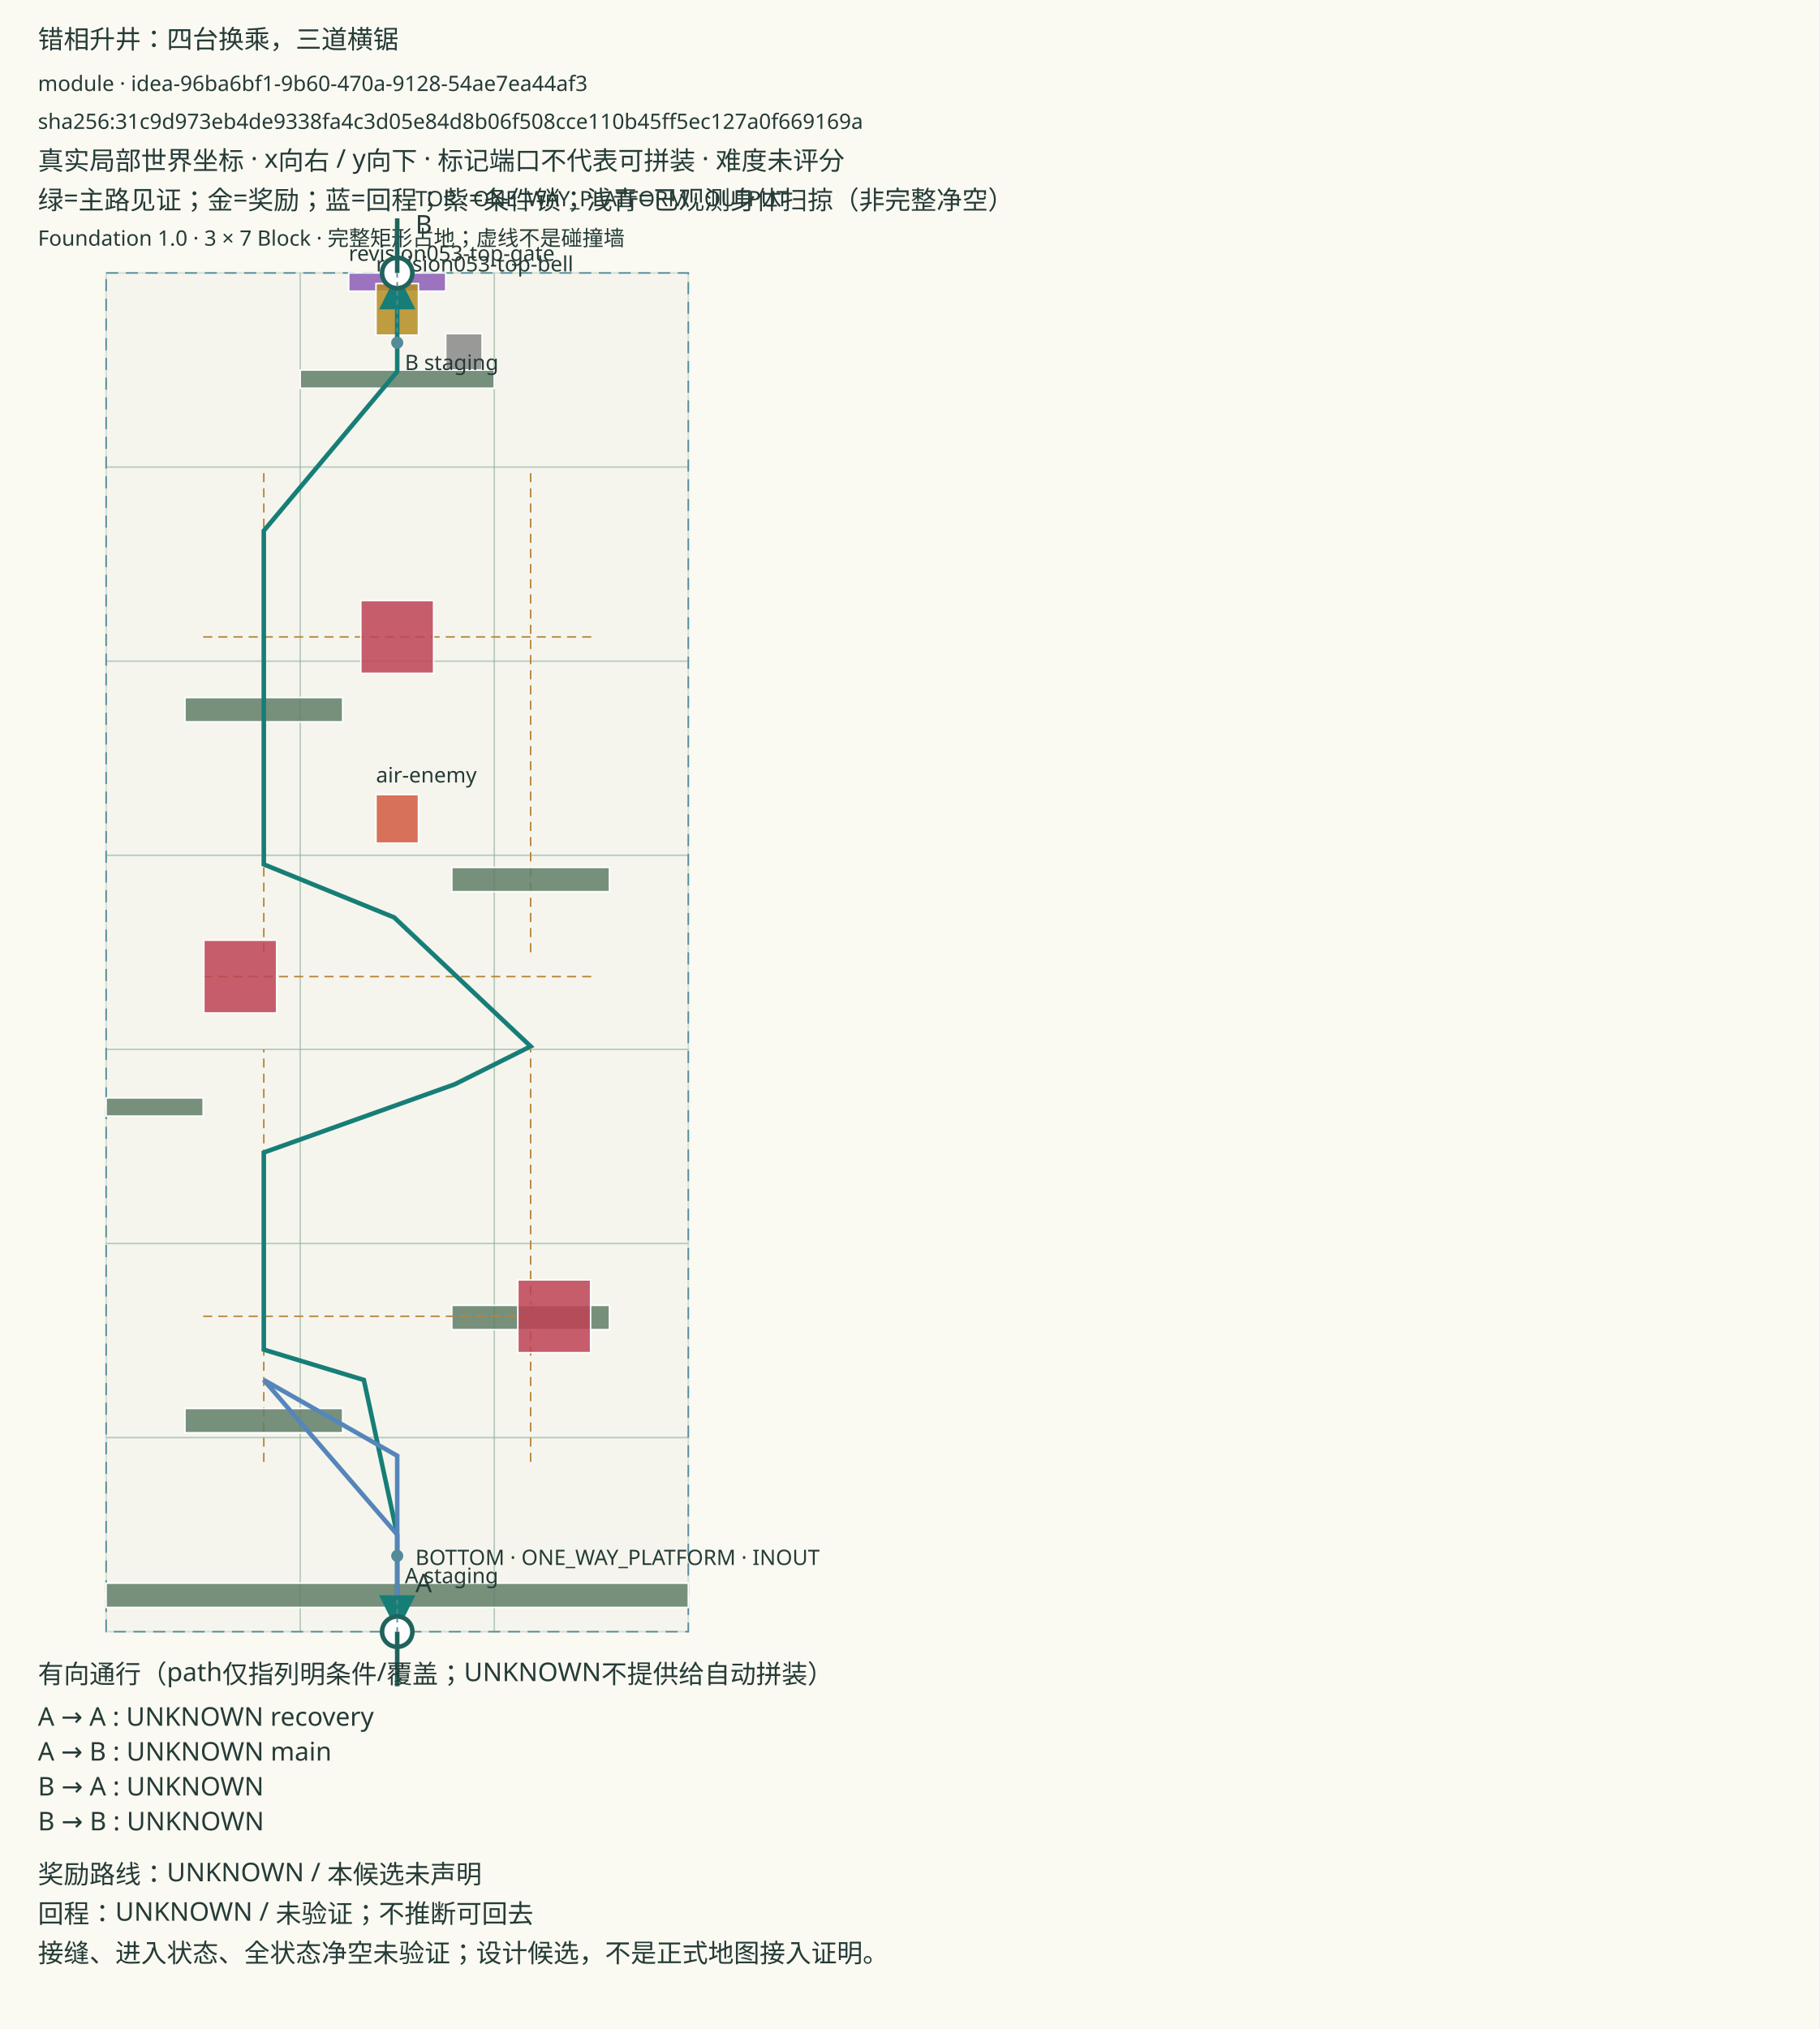
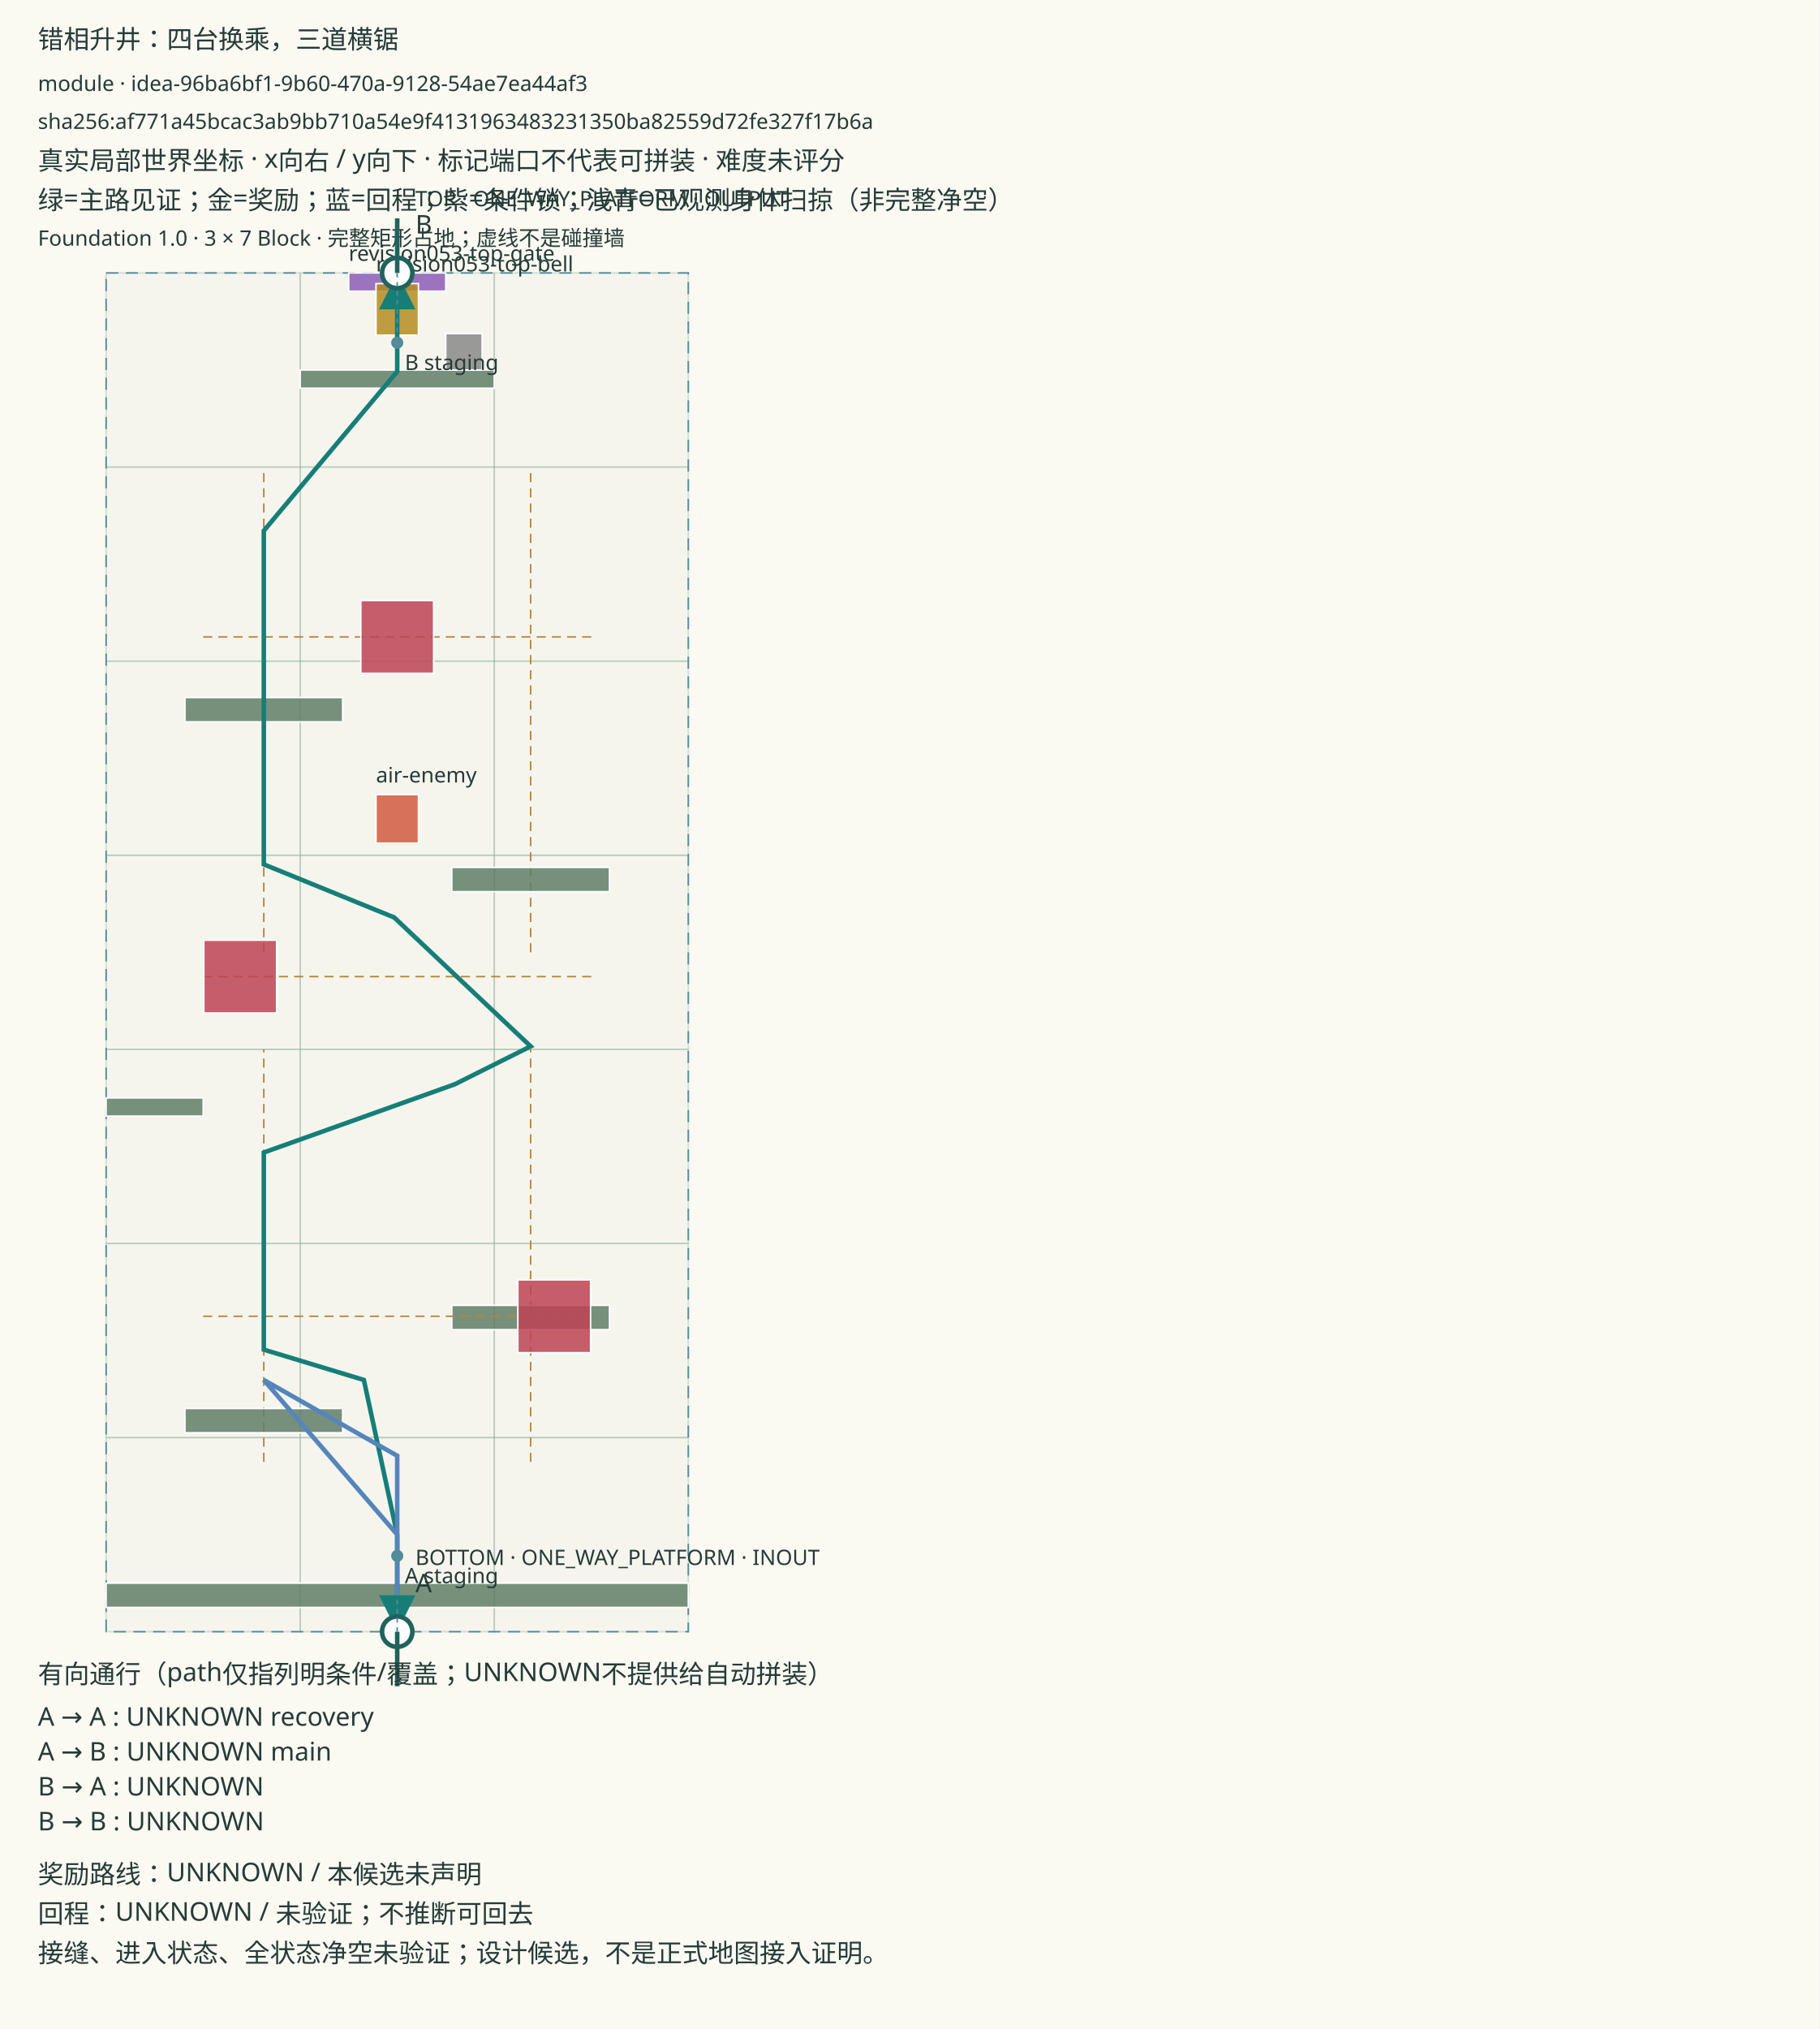
- <svg xmlns="http://www.w3.org/2000/svg" width="1200" height="1338" viewBox="-70 -180 1200 1338" data-content-version="sha256:31c9d973eb4de9338fa4c3d05e84d8b06f508cce110b45ff5ec127a0f669169a">
+ <svg xmlns="http://www.w3.org/2000/svg" width="1200" height="1338" viewBox="-70 -180 1200 1338" data-content-version="sha256:af771a45bcac3ab9bb710a54e9f4131963483231350ba82559d72fe327f17b6a">
  <defs>
    <marker id="arrow" markerWidth="9" markerHeight="8" refX="8" refY="4" orient="auto">
      <path d="M0 0L8 4L0 8" fill="#177e77" />
    </marker>
  </defs>
  <style>text{font:17px system-ui,sans-serif;fill:#253b37} .small{font-size:14px}</style>
  <rect x="-70" y="-180" width="1200" height="1338" fill="#faf9f2" />
  <text x="-45" y="-148" font-weight="700" font-size="24">错相升井：四台换乘，三道横锯</text>
  <text x="-45" y="-120" class="small">module · idea-96ba6bf1-9b60-470a-9128-54ae7ea44af3</text>
-   <text x="-45" y="-95" class="small">sha256:31c9d973eb4de9338fa4c3d05e84d8b06f508cce110b45ff5ec127a0f669169a</text>
+   <text x="-45" y="-95" class="small">sha256:af771a45bcac3ab9bb710a54e9f4131963483231350ba82559d72fe327f17b6a</text>
  <text x="-45" y="-68">真实局部世界坐标 · x向右 / y向下 · 标记端口不代表可拼装 · 难度未评分</text>
  <text x="-45" y="-42">绿=主路见证；金=奖励；蓝=回程；紫=条件锁；浅青=已观测身体扫掠（非完整净空）</text>
  <rect x="0" y="0" width="128" height="128" data-foundation-cell="0,0" fill="#87aa96" fill-opacity=".045" stroke="#8cae9b" stroke-opacity=".35" stroke-width="1" />
  <rect x="0" y="128" width="128" height="128" data-foundation-cell="0,1" fill="#87aa96" fill-opacity=".045" stroke="#8cae9b" stroke-opacity=".35" stroke-width="1" />
  <rect x="0" y="256" width="128" height="128" data-foundation-cell="0,2" fill="#87aa96" fill-opacity=".045" stroke="#8cae9b" stroke-opacity=".35" stroke-width="1" />
  <rect x="0" y="384" width="128" height="128" data-foundation-cell="0,3" fill="#87aa96" fill-opacity=".045" stroke="#8cae9b" stroke-opacity=".35" stroke-width="1" />
  <rect x="0" y="512" width="128" height="128" data-foundation-cell="0,4" fill="#87aa96" fill-opacity=".045" stroke="#8cae9b" stroke-opacity=".35" stroke-width="1" />
  <rect x="0" y="640" width="128" height="128" data-foundation-cell="0,5" fill="#87aa96" fill-opacity=".045" stroke="#8cae9b" stroke-opacity=".35" stroke-width="1" />
  <rect x="0" y="768" width="128" height="128" data-foundation-cell="0,6" fill="#87aa96" fill-opacity=".045" stroke="#8cae9b" stroke-opacity=".35" stroke-width="1" />
  <rect x="128" y="0" width="128" height="128" data-foundation-cell="1,0" fill="#87aa96" fill-opacity=".045" stroke="#8cae9b" stroke-opacity=".35" stroke-width="1" />
  <rect x="128" y="128" width="128" height="128" data-foundation-cell="1,1" fill="#87aa96" fill-opacity=".045" stroke="#8cae9b" stroke-opacity=".35" stroke-width="1" />
  <rect x="128" y="256" width="128" height="128" data-foundation-cell="1,2" fill="#87aa96" fill-opacity=".045" stroke="#8cae9b" stroke-opacity=".35" stroke-width="1" />
  <rect x="128" y="384" width="128" height="128" data-foundation-cell="1,3" fill="#87aa96" fill-opacity=".045" stroke="#8cae9b" stroke-opacity=".35" stroke-width="1" />
  <rect x="128" y="512" width="128" height="128" data-foundation-cell="1,4" fill="#87aa96" fill-opacity=".045" stroke="#8cae9b" stroke-opacity=".35" stroke-width="1" />
  <rect x="128" y="640" width="128" height="128" data-foundation-cell="1,5" fill="#87aa96" fill-opacity=".045" stroke="#8cae9b" stroke-opacity=".35" stroke-width="1" />
  <rect x="128" y="768" width="128" height="128" data-foundation-cell="1,6" fill="#87aa96" fill-opacity=".045" stroke="#8cae9b" stroke-opacity=".35" stroke-width="1" />
  <rect x="256" y="0" width="128" height="128" data-foundation-cell="2,0" fill="#87aa96" fill-opacity=".045" stroke="#8cae9b" stroke-opacity=".35" stroke-width="1" />
  <rect x="256" y="128" width="128" height="128" data-foundation-cell="2,1" fill="#87aa96" fill-opacity=".045" stroke="#8cae9b" stroke-opacity=".35" stroke-width="1" />
  <rect x="256" y="256" width="128" height="128" data-foundation-cell="2,2" fill="#87aa96" fill-opacity=".045" stroke="#8cae9b" stroke-opacity=".35" stroke-width="1" />
  <rect x="256" y="384" width="128" height="128" data-foundation-cell="2,3" fill="#87aa96" fill-opacity=".045" stroke="#8cae9b" stroke-opacity=".35" stroke-width="1" />
  <rect x="256" y="512" width="128" height="128" data-foundation-cell="2,4" fill="#87aa96" fill-opacity=".045" stroke="#8cae9b" stroke-opacity=".35" stroke-width="1" />
  <rect x="256" y="640" width="128" height="128" data-foundation-cell="2,5" fill="#87aa96" fill-opacity=".045" stroke="#8cae9b" stroke-opacity=".35" stroke-width="1" />
  <rect x="256" y="768" width="128" height="128" data-foundation-cell="2,6" fill="#87aa96" fill-opacity=".045" stroke="#8cae9b" stroke-opacity=".35" stroke-width="1" />
  <rect x="0" y="0" width="384" height="896" data-foundation-bounds="true" fill="none" stroke="#538b98" stroke-dasharray="8 5" />
  <text x="-45" y="-18" class="small">Foundation 1.0 · 3 × 7 Block · 完整矩形占地；虚线不是碰撞墙</text>
  <rect x="0" y="864" width="384" height="16" fill="#607e69" fill-opacity=".85" stroke="#ffffff" stroke-width="1" transform="rotate(0 192 872)" />
  <rect x="128" y="64" width="128" height="12" fill="#607e69" fill-opacity=".85" stroke="#ffffff" stroke-width="1" transform="rotate(0 192 70)" />
  <rect x="224" y="40" width="24" height="24" fill="#888" fill-opacity=".85" stroke="#ffffff" stroke-width="1" transform="rotate(0 236 52)" />
  <polyline points="104,784 104,512" fill="none" stroke="#b88436" stroke-dasharray="6 4" />
  <rect x="52" y="748.8" width="104" height="16" fill="#607e69" fill-opacity=".85" stroke="#ffffff" stroke-width="1" transform="rotate(0 104 756.8)" />
  <polyline points="280,784 280,512" fill="none" stroke="#b88436" stroke-dasharray="6 4" />
  <rect x="228" y="680.8" width="104" height="16" fill="#607e69" fill-opacity=".85" stroke="#ffffff" stroke-width="1" transform="rotate(0 280 688.8)" />
  <polyline points="104,448 104,128" fill="none" stroke="#b88436" stroke-dasharray="6 4" />
  <rect x="52" y="280" width="104" height="16" fill="#607e69" fill-opacity=".85" stroke="#ffffff" stroke-width="1" transform="rotate(0 104 288)" />
  <polyline points="280,448 280,128" fill="none" stroke="#b88436" stroke-dasharray="6 4" />
  <rect x="228" y="392" width="104" height="16" fill="#607e69" fill-opacity=".85" stroke="#ffffff" stroke-width="1" transform="rotate(0 280 400)" />
  <polyline points="64,688 320,688" fill="none" stroke="#b88436" stroke-dasharray="6 4" />
  <rect x="271.554" y="664" width="48" height="48" fill="#bd4255" fill-opacity=".85" stroke="#ffffff" stroke-width="1" transform="rotate(0 295.5542 688)" />
  <polyline points="64,464 320,464" fill="none" stroke="#b88436" stroke-dasharray="6 4" />
  <rect x="64.446" y="440" width="48" height="48" fill="#bd4255" fill-opacity=".85" stroke="#ffffff" stroke-width="1" transform="rotate(0 88.44582 464)" />
  <polyline points="320,240 64,240" fill="none" stroke="#b88436" stroke-dasharray="6 4" />
  <rect x="168" y="216" width="48" height="48" fill="#bd4255" fill-opacity=".85" stroke="#ffffff" stroke-width="1" transform="rotate(0 192 240)" />
  <rect x="178" y="344" width="28" height="32" fill="#d25a40" fill-opacity=".85" stroke="#ffffff" stroke-width="1" transform="rotate(0 192 360)" />
  <text x="178" y="336" class="small">air-enemy</text>
  <rect x="160" y="0" width="64" height="12" fill="#8b5cb6" fill-opacity=".85" stroke="#ffffff" stroke-width="1" transform="rotate(0 192 6)" />
  <text x="160" y="-8" class="small">revision053-top-gate</text>
  <rect x="178" y="7" width="28" height="34" fill="#b58c23" fill-opacity=".85" stroke="#ffffff" stroke-width="1" transform="rotate(0 192 24)" />
  <text x="178" y="-1" class="small">revision053-top-bell</text>
  <rect x="0" y="544" width="64" height="12" fill="#607e69" fill-opacity=".85" stroke="#ffffff" stroke-width="1" transform="rotate(0 32 550)" />
  <polyline data-route-id="A-to-B" points="192,896 192,832 170,730 104,710 104,580 230,535 280,510 190,425 104,390 104,170 192,65 192,0" fill="none" stroke="#177e77" stroke-width="3" stroke-dasharray="none" marker-end="url(#arrow)" />
  <polyline data-route-id="A-to-A-retry" points="192,896 192,832 104,730 192,780 192,832 192,896" fill="none" stroke="#5585ba" stroke-width="3" stroke-dasharray="none" marker-end="url(#arrow)" />
  <g data-port-id="A">
    <circle cx="192" cy="896" r="10" fill="#fff" stroke="#1f635c" stroke-width="3" />
    <line x1="192" y1="896" x2="192" y2="932" stroke="#1f635c" stroke-width="3" />
    <text x="204" y="870" font-weight="700">A</text>
  </g>
  <g data-port-id="B">
    <circle cx="192" cy="0" r="10" fill="#fff" stroke="#1f635c" stroke-width="3" />
    <line x1="192" y1="0" x2="192" y2="-36" stroke="#1f635c" stroke-width="3" />
    <text x="204" y="-26" font-weight="700">B</text>
  </g>
  <g data-staging-port="A">
    <line x1="192" y1="896" x2="192" y2="846" stroke="#538b98" stroke-dasharray="3 3" />
    <circle cx="192" cy="846" r="4" fill="#538b98" />
    <text x="197" y="864" class="small">A staging</text>
  </g>
  <text x="204" y="852" class="small">BOTTOM · ONE_WAY_PLATFORM · INOUT</text>
  <g data-staging-port="B">
    <line x1="192" y1="0" x2="192" y2="46" stroke="#538b98" stroke-dasharray="3 3" />
    <circle cx="192" cy="46" r="4" fill="#538b98" />
    <text x="197" y="64" class="small">B staging</text>
  </g>
  <text x="204" y="-44" class="small">TOP · ONE_WAY_PLATFORM · OUTPUT</text>
  <text x="-45" y="930" font-weight="700">有向通行（path仅指列明条件/覆盖；UNKNOWN不提供给自动拼装）</text>
  <text x="-45" y="958">A → A : UNKNOWN recovery</text>
  <text x="-45" y="981">A → B : UNKNOWN main</text>
  <text x="-45" y="1004">B → A : UNKNOWN </text>
  <text x="-45" y="1027">B → B : UNKNOWN </text>
  <text x="-45" y="1062">奖励路线：UNKNOWN / 本候选未声明</text>
  <text x="-45" y="1088">回程：UNKNOWN / 未验证；不推断可回去</text>
  <text x="-45" y="1114">接缝、进入状态、全状态净空未验证；设计候选，不是正式地图接入证明。</text>
</svg>
